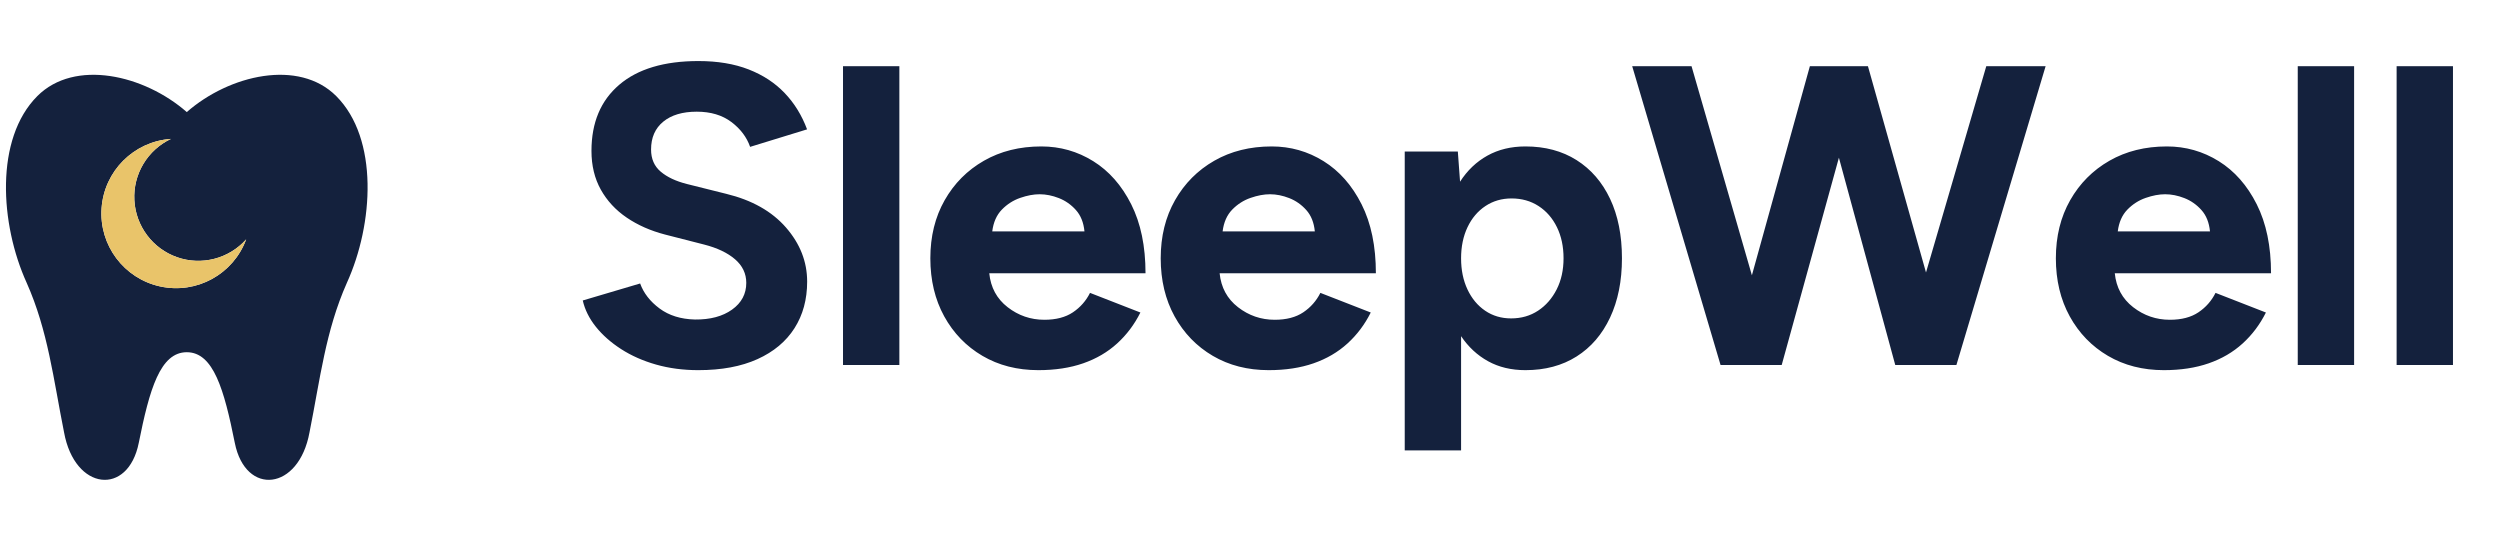
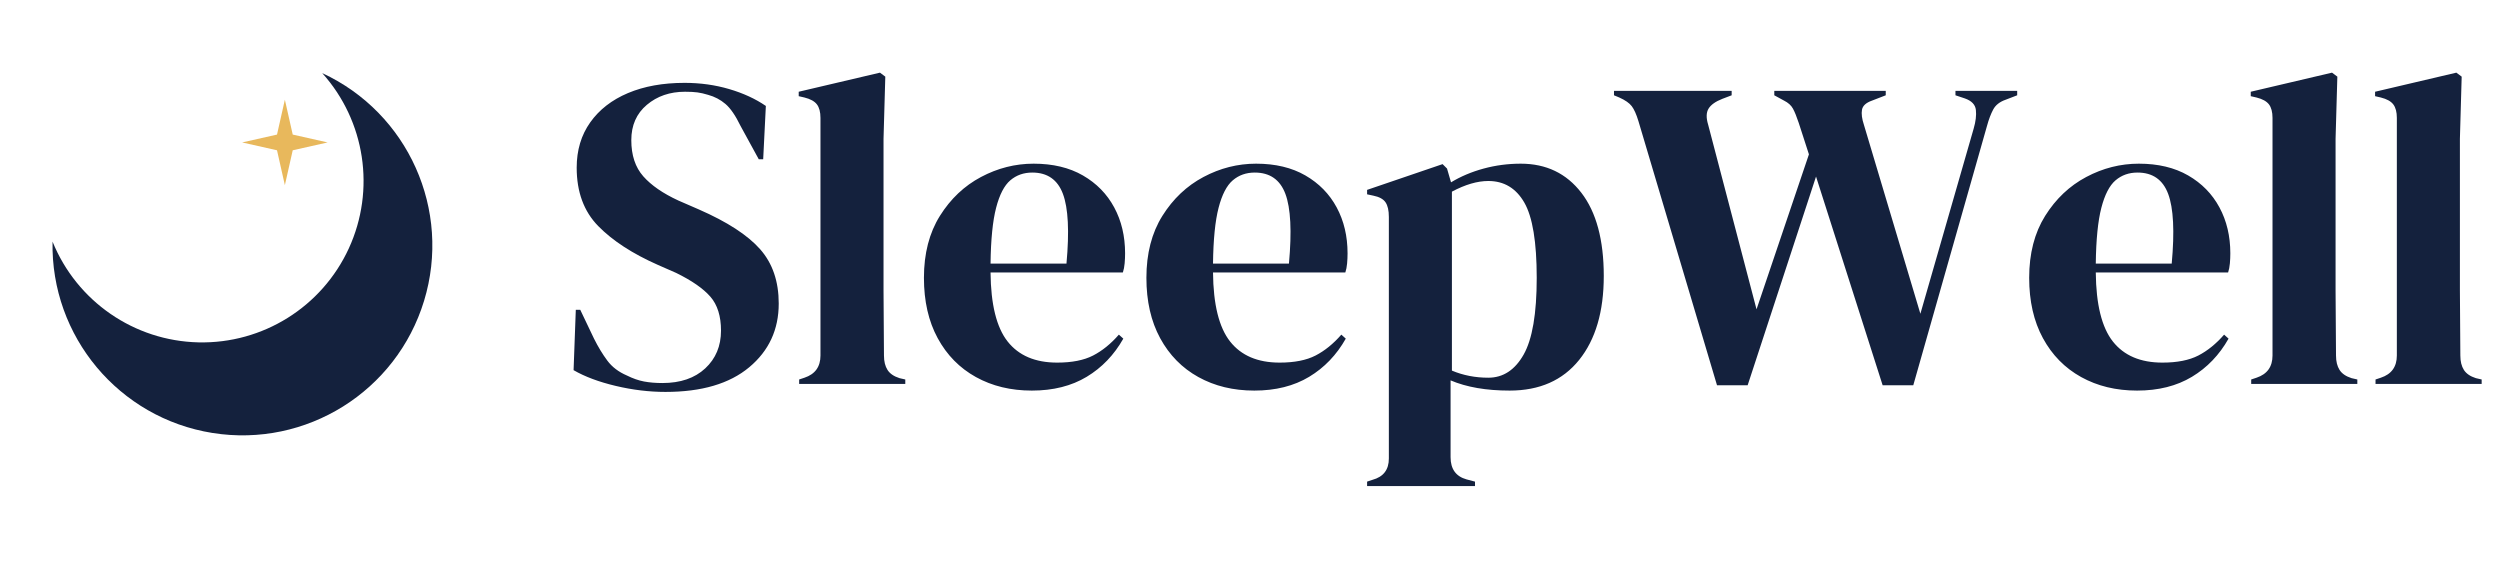
- <svg xmlns="http://www.w3.org/2000/svg" viewBox="0 0 609 130" width="609" height="130">
-   <g transform="translate(-19.50 0.00) scale(1.3)">
-     <path d="M50 21 C42 14 29 11 22 18 C14 26 15 42 20 53 C24 62 25 71 27 81 C29 92 39 93 41 83 C43 73 45 66 50 66 C55 66 57 73 59 83 C61 93 71 92 73 81 C75 71 76 62 80 53 C85 42 86 26 78 18 C71 11 58 14 50 21Z M61.13 44.85 A14 14 0 1 1 47.03 26.03 A12 12 0 1 0 61.13 44.85Z" fill="#14213D" fill-rule="evenodd" />
-     <path d="M61.13 44.85 A14 14 0 1 1 47.03 26.03 A12 12 0 1 0 61.13 44.85Z" fill="#E9C46A" />
+ <svg xmlns="http://www.w3.org/2000/svg" viewBox="0 0 563 130" width="563" height="130">
+   <g transform="translate(0 0) scale(1.0692)">
+     <g transform="rotate(-32 50 50)">
+       <path d="M16.510 30.125A40 40 0 1 0 83.490 30.125A34 34 0 1 1 16.510 30.125Z" fill="#14213D" />
+     </g>
+     <path d="M60.000 21.000L61.655 28.345L69.000 30.000L61.655 31.655L60.000 39.000L58.345 31.655L51.000 30.000L58.345 28.345Z" fill="#E8B85C" />
  </g>
-   <path transform="translate(0 0)" d="M170.102 90.168Q164.59 90.168 159.806 88.806Q155.022 87.443 151.289 85.03Q147.555 82.618 145.142 79.591Q142.73 76.565 141.96 73.195L155.937 69.056Q157.206 72.571 160.659 75.14Q164.112 77.709 169.291 77.834Q174.866 77.896 178.329 75.421Q181.792 72.946 181.792 68.91Q181.792 65.52 179.057 63.159Q176.322 60.798 171.517 59.571L162.011 57.137Q156.728 55.765 152.683 53.019Q148.637 50.274 146.359 46.197Q144.082 42.12 144.082 36.754Q144.082 26.416 150.852 20.644Q157.622 14.872 170.144 14.872Q177.133 14.872 182.364 16.91Q187.595 18.949 191.142 22.662Q194.688 26.374 196.602 31.512L182.728 35.776Q181.501 32.24 178.163 29.723Q174.824 27.206 169.728 27.206Q164.528 27.206 161.564 29.64Q158.6 32.073 158.6 36.421Q158.6 39.832 160.95 41.818Q163.301 43.805 167.336 44.824L176.904 47.216Q186.306 49.504 191.464 55.422Q196.622 61.339 196.622 68.598Q196.622 75.109 193.534 79.955Q190.445 84.802 184.517 87.485Q178.589 90.168 170.102 90.168ZM205.356 88.92V16.12H219.084V88.92ZM252.944 90.168Q245.248 90.168 239.32 86.684Q233.392 83.2 230.012 77.064Q226.632 70.928 226.632 62.92Q226.632 54.912 230.116 48.776Q233.6 42.64 239.684 39.156Q245.768 35.672 253.672 35.672Q260.536 35.672 266.308 39.26Q272.08 42.848 275.564 49.764Q279.048 56.68 279.048 66.56H240.984Q241.504 71.76 245.456 74.828Q249.408 77.896 254.4 77.896Q258.664 77.896 261.368 76.076Q264.072 74.256 265.528 71.344L277.8 76.128Q275.616 80.496 272.132 83.668Q268.648 86.84 263.864 88.504Q259.08 90.168 252.944 90.168ZM241.712 56.368H264.176Q263.864 53.144 262.096 51.168Q260.328 49.192 257.936 48.256Q255.544 47.32 253.256 47.32Q251.072 47.32 248.524 48.204Q245.976 49.088 244.052 51.064Q242.128 53.04 241.712 56.368ZM309.06 90.168Q301.364 90.168 295.436 86.684Q289.508 83.2 286.128 77.064Q282.748 70.928 282.748 62.92Q282.748 54.912 286.232 48.776Q289.716 42.64 295.8 39.156Q301.884 35.672 309.788 35.672Q316.652 35.672 322.424 39.26Q328.196 42.848 331.68 49.764Q335.164 56.68 335.164 66.56H297.1Q297.62 71.76 301.572 74.828Q305.524 77.896 310.516 77.896Q314.78 77.896 317.484 76.076Q320.188 74.256 321.644 71.344L333.916 76.128Q331.732 80.496 328.248 83.668Q324.764 86.84 319.98 88.504Q315.196 90.168 309.06 90.168ZM297.828 56.368H320.292Q319.98 53.144 318.212 51.168Q316.444 49.192 314.052 48.256Q311.66 47.32 309.372 47.32Q307.188 47.32 304.64 48.204Q302.092 49.088 300.168 51.064Q298.244 53.04 297.828 56.368ZM342.192 109.72V36.92H355.129L355.67 44.262Q358.312 40.144 362.337 37.908Q366.361 35.672 371.603 35.672Q378.779 35.672 384.052 39Q389.325 42.328 392.216 48.433Q395.107 54.538 395.107 62.922Q395.107 71.198 392.216 77.355Q389.325 83.512 384.052 86.84Q378.779 90.168 371.603 90.168Q366.424 90.168 362.493 87.994Q358.561 85.821 355.92 81.89V109.72ZM368.109 77.563Q371.821 77.563 374.676 75.681Q377.531 73.799 379.206 70.499Q380.88 67.2 380.88 62.917Q380.88 58.635 379.27 55.343Q377.66 52.051 374.797 50.195Q371.934 48.339 368.213 48.339Q364.637 48.339 361.843 50.197Q359.049 52.056 357.484 55.352Q355.92 58.649 355.92 62.927Q355.92 67.205 357.481 70.517Q359.041 73.829 361.791 75.696Q364.541 77.563 368.109 77.563ZM419.129 88.92 397.601 16.12H412.056L426.762 67.06L440.886 16.12H455.029L469.174 66.373L483.859 16.12H498.314L476.578 88.92H461.686L447.958 38.417L434.021 88.92ZM527.12 90.168Q519.424 90.168 513.496 86.684Q507.568 83.2 504.188 77.064Q500.808 70.928 500.808 62.92Q500.808 54.912 504.292 48.776Q507.776 42.64 513.86 39.156Q519.944 35.672 527.848 35.672Q534.712 35.672 540.484 39.26Q546.256 42.848 549.74 49.764Q553.224 56.68 553.224 66.56H515.16Q515.68 71.76 519.632 74.828Q523.584 77.896 528.576 77.896Q532.84 77.896 535.544 76.076Q538.248 74.256 539.704 71.344L551.976 76.128Q549.792 80.496 546.308 83.668Q542.824 86.84 538.04 88.504Q533.256 90.168 527.12 90.168ZM515.888 56.368H538.352Q538.04 53.144 536.272 51.168Q534.504 49.192 532.112 48.256Q529.72 47.32 527.432 47.32Q525.248 47.32 522.7 48.204Q520.152 49.088 518.228 51.064Q516.304 53.04 515.888 56.368ZM559.732 88.92V16.12H573.46V88.92ZM583.816 88.92V16.12H597.544V88.92Z" fill="#14213D" />
+   <path transform="translate(126.17 86.46)" d="M23.7 1.8Q18.2 1.8 12.5 0.45Q6.8 -0.9 3.0 -3.1L3.5 -16.7H4.5L7.6 -10.2Q9.0 -7.4 10.6 -5.25Q12.2 -3.1 15.0 -1.9Q17.0 -0.9 18.85 -0.55Q20.7 -0.2 23.0 -0.2Q29.1 -0.2 32.65 -3.5Q36.2 -6.8 36.2 -12.0Q36.2 -16.9 33.8 -19.65Q31.4 -22.4 26.1 -25.0L22.0 -26.8Q13.4 -30.6 8.55 -35.55Q3.7 -40.5 3.7 -48.7Q3.7 -54.6 6.75 -58.9Q9.8 -63.2 15.25 -65.5Q20.7 -67.8 28.0 -67.8Q33.3 -67.8 38.05 -66.4Q42.8 -65.0 46.3 -62.6L45.7 -50.6H44.7L40.6 -58.1Q38.9 -61.6 37.2 -63.05Q35.5 -64.5 33.3 -65.1Q32.0 -65.5 30.9 -65.65Q29.8 -65.8 28.1 -65.8Q23.0 -65.8 19.5 -62.85Q16.0 -59.9 16.0 -54.9Q16.0 -49.8 18.7 -46.75Q21.4 -43.7 26.6 -41.3L31.2 -39.3Q40.8 -35.1 45.0 -30.35Q49.2 -25.6 49.2 -18.1Q49.2 -9.3 42.55 -3.75Q35.9 1.8 23.7 1.8ZM53.8 0.0V-1.0L55.0 -1.4Q58.6 -2.6 58.6 -6.4V-59.9Q58.6 -61.9 57.8 -62.95Q57.0 -64.0 55.0 -64.5L53.7 -64.8V-65.8L72.0 -70.1L73.2 -69.2L72.8 -55.2V-21.0Q72.8 -17.3 72.85 -13.65Q72.9 -10.0 72.9 -6.4Q72.9 -4.4 73.7 -3.15Q74.5 -1.9 76.4 -1.3L77.7 -1.0V0.0ZM106.6 -49.6Q113.1 -49.6 117.7 -46.95Q122.3 -44.3 124.75 -39.75Q127.2 -35.2 127.2 -29.4Q127.2 -28.3 127.1 -27.15Q127.0 -26.0 126.7 -25.1H96.9Q97.0 -14.3 100.75 -9.55Q104.5 -4.8 111.9 -4.8Q116.9 -4.8 120.0 -6.4Q123.1 -8.0 125.8 -11.1L126.8 -10.2Q123.7 -4.7 118.55 -1.6Q113.4 1.5 106.2 1.5Q99.1 1.5 93.6 -1.55Q88.1 -4.6 85.0 -10.3Q81.9 -16.0 81.9 -23.9Q81.9 -32.1 85.5 -37.85Q89.1 -43.6 94.75 -46.6Q100.4 -49.6 106.6 -49.6ZM106.3 -47.6Q103.4 -47.6 101.35 -45.85Q99.3 -44.1 98.15 -39.65Q97.0 -35.2 96.9 -27.1H114.0Q115.0 -38.0 113.2 -42.8Q111.4 -47.6 106.3 -47.6ZM156.7 -49.6Q163.2 -49.6 167.8 -46.95Q172.4 -44.3 174.85 -39.75Q177.3 -35.2 177.3 -29.4Q177.3 -28.3 177.2 -27.15Q177.1 -26.0 176.8 -25.1H147.0Q147.1 -14.3 150.85 -9.55Q154.6 -4.8 162.0 -4.8Q167.0 -4.8 170.1 -6.4Q173.2 -8.0 175.9 -11.1L176.9 -10.2Q173.8 -4.7 168.65 -1.6Q163.5 1.5 156.3 1.5Q149.2 1.5 143.7 -1.55Q138.2 -4.6 135.1 -10.3Q132.0 -16.0 132.0 -23.9Q132.0 -32.1 135.6 -37.85Q139.2 -43.6 144.85 -46.6Q150.5 -49.6 156.7 -49.6ZM156.4 -47.6Q153.5 -47.6 151.45 -45.85Q149.4 -44.1 148.25 -39.65Q147.1 -35.2 147.0 -27.1H164.1Q165.1 -38.0 163.3 -42.8Q161.5 -47.6 156.4 -47.6ZM181.7 23.0V22.0L182.9 21.6Q186.6 20.6 186.6 16.8V-37.6Q186.6 -39.8 185.85 -40.9Q185.1 -42.0 183.1 -42.4L181.7 -42.7V-43.7L198.7 -49.5L199.7 -48.5L200.6 -45.4Q203.9 -47.4 207.95 -48.5Q212.0 -49.6 216.3 -49.6Q224.9 -49.6 229.95 -43.05Q235.0 -36.5 235.0 -24.3Q235.0 -12.3 229.45 -5.4Q223.9 1.5 213.8 1.5Q205.9 1.5 200.5 -0.8V16.5Q200.5 20.5 204.1 21.5L206.0 22.0V23.0ZM209.0 -1.4Q214.0 -1.4 216.95 -6.6Q219.9 -11.8 219.9 -23.9Q219.9 -36.0 217.1 -40.85Q214.3 -45.7 209.0 -45.7Q205.3 -45.7 200.8 -43.3V-3.0Q204.6 -1.4 209.0 -1.4ZM260.5 0.3 242.8 -59.2Q242.1 -61.5 241.3 -62.55Q240.5 -63.6 238.5 -64.5L237.3 -65.0V-66.0H263.8V-65.0L261.7 -64.2Q259.4 -63.3 258.6 -62.0Q257.8 -60.7 258.5 -58.4L269.4 -16.8L281.2 -51.7L278.9 -58.8Q278.2 -60.9 277.6 -62.0Q277.0 -63.1 275.6 -63.8L273.4 -65.0V-66.0H298.5V-65.0L295.4 -63.8Q293.4 -63.1 293.15 -61.75Q292.9 -60.4 293.6 -58.3L306.3 -15.8L318.3 -57.5Q319.0 -59.9 318.8 -61.7Q318.6 -63.5 316.3 -64.3L314.2 -65.0V-66.0H328.1V-65.0L325.5 -64.0Q323.5 -63.3 322.7 -61.8Q321.9 -60.3 321.3 -58.1L304.7 0.3H297.8L282.8 -46.7L267.4 0.3ZM355.5 -49.6Q362.0 -49.6 366.6 -46.95Q371.2 -44.3 373.65 -39.75Q376.1 -35.2 376.1 -29.4Q376.1 -28.3 376.0 -27.15Q375.9 -26.0 375.6 -25.1H345.8Q345.9 -14.3 349.65 -9.55Q353.4 -4.8 360.8 -4.8Q365.8 -4.8 368.9 -6.4Q372.0 -8.0 374.7 -11.1L375.7 -10.2Q372.6 -4.7 367.45 -1.6Q362.3 1.5 355.1 1.5Q348.0 1.5 342.5 -1.55Q337.0 -4.6 333.9 -10.3Q330.8 -16.0 330.8 -23.9Q330.8 -32.1 334.4 -37.85Q338.0 -43.6 343.65 -46.6Q349.3 -49.6 355.5 -49.6ZM355.2 -47.6Q352.3 -47.6 350.25 -45.85Q348.2 -44.1 347.05 -39.65Q345.9 -35.2 345.8 -27.1H362.9Q363.9 -38.0 362.1 -42.8Q360.3 -47.6 355.2 -47.6ZM380.8 0.0V-1.0L382.0 -1.4Q385.6 -2.6 385.6 -6.4V-59.9Q385.6 -61.9 384.8 -62.95Q384.0 -64.0 382.0 -64.5L380.7 -64.8V-65.8L399.0 -70.1L400.2 -69.2L399.8 -55.2V-21.0Q399.8 -17.3 399.85 -13.65Q399.9 -10.0 399.9 -6.4Q399.9 -4.4 400.7 -3.15Q401.5 -1.9 403.4 -1.3L404.7 -1.0V0.0ZM408.8 0.0V-1.0L410.0 -1.4Q413.6 -2.6 413.6 -6.4V-59.9Q413.6 -61.9 412.8 -62.95Q412.0 -64.0 410.0 -64.5L408.7 -64.8V-65.8L427.0 -70.1L428.2 -69.2L427.8 -55.2V-21.0Q427.8 -17.3 427.85 -13.65Q427.9 -10.0 427.9 -6.4Q427.9 -4.4 428.7 -3.15Q429.5 -1.9 431.4 -1.3L432.7 -1.0V0.0Z" fill="#14213D" />
</svg>
